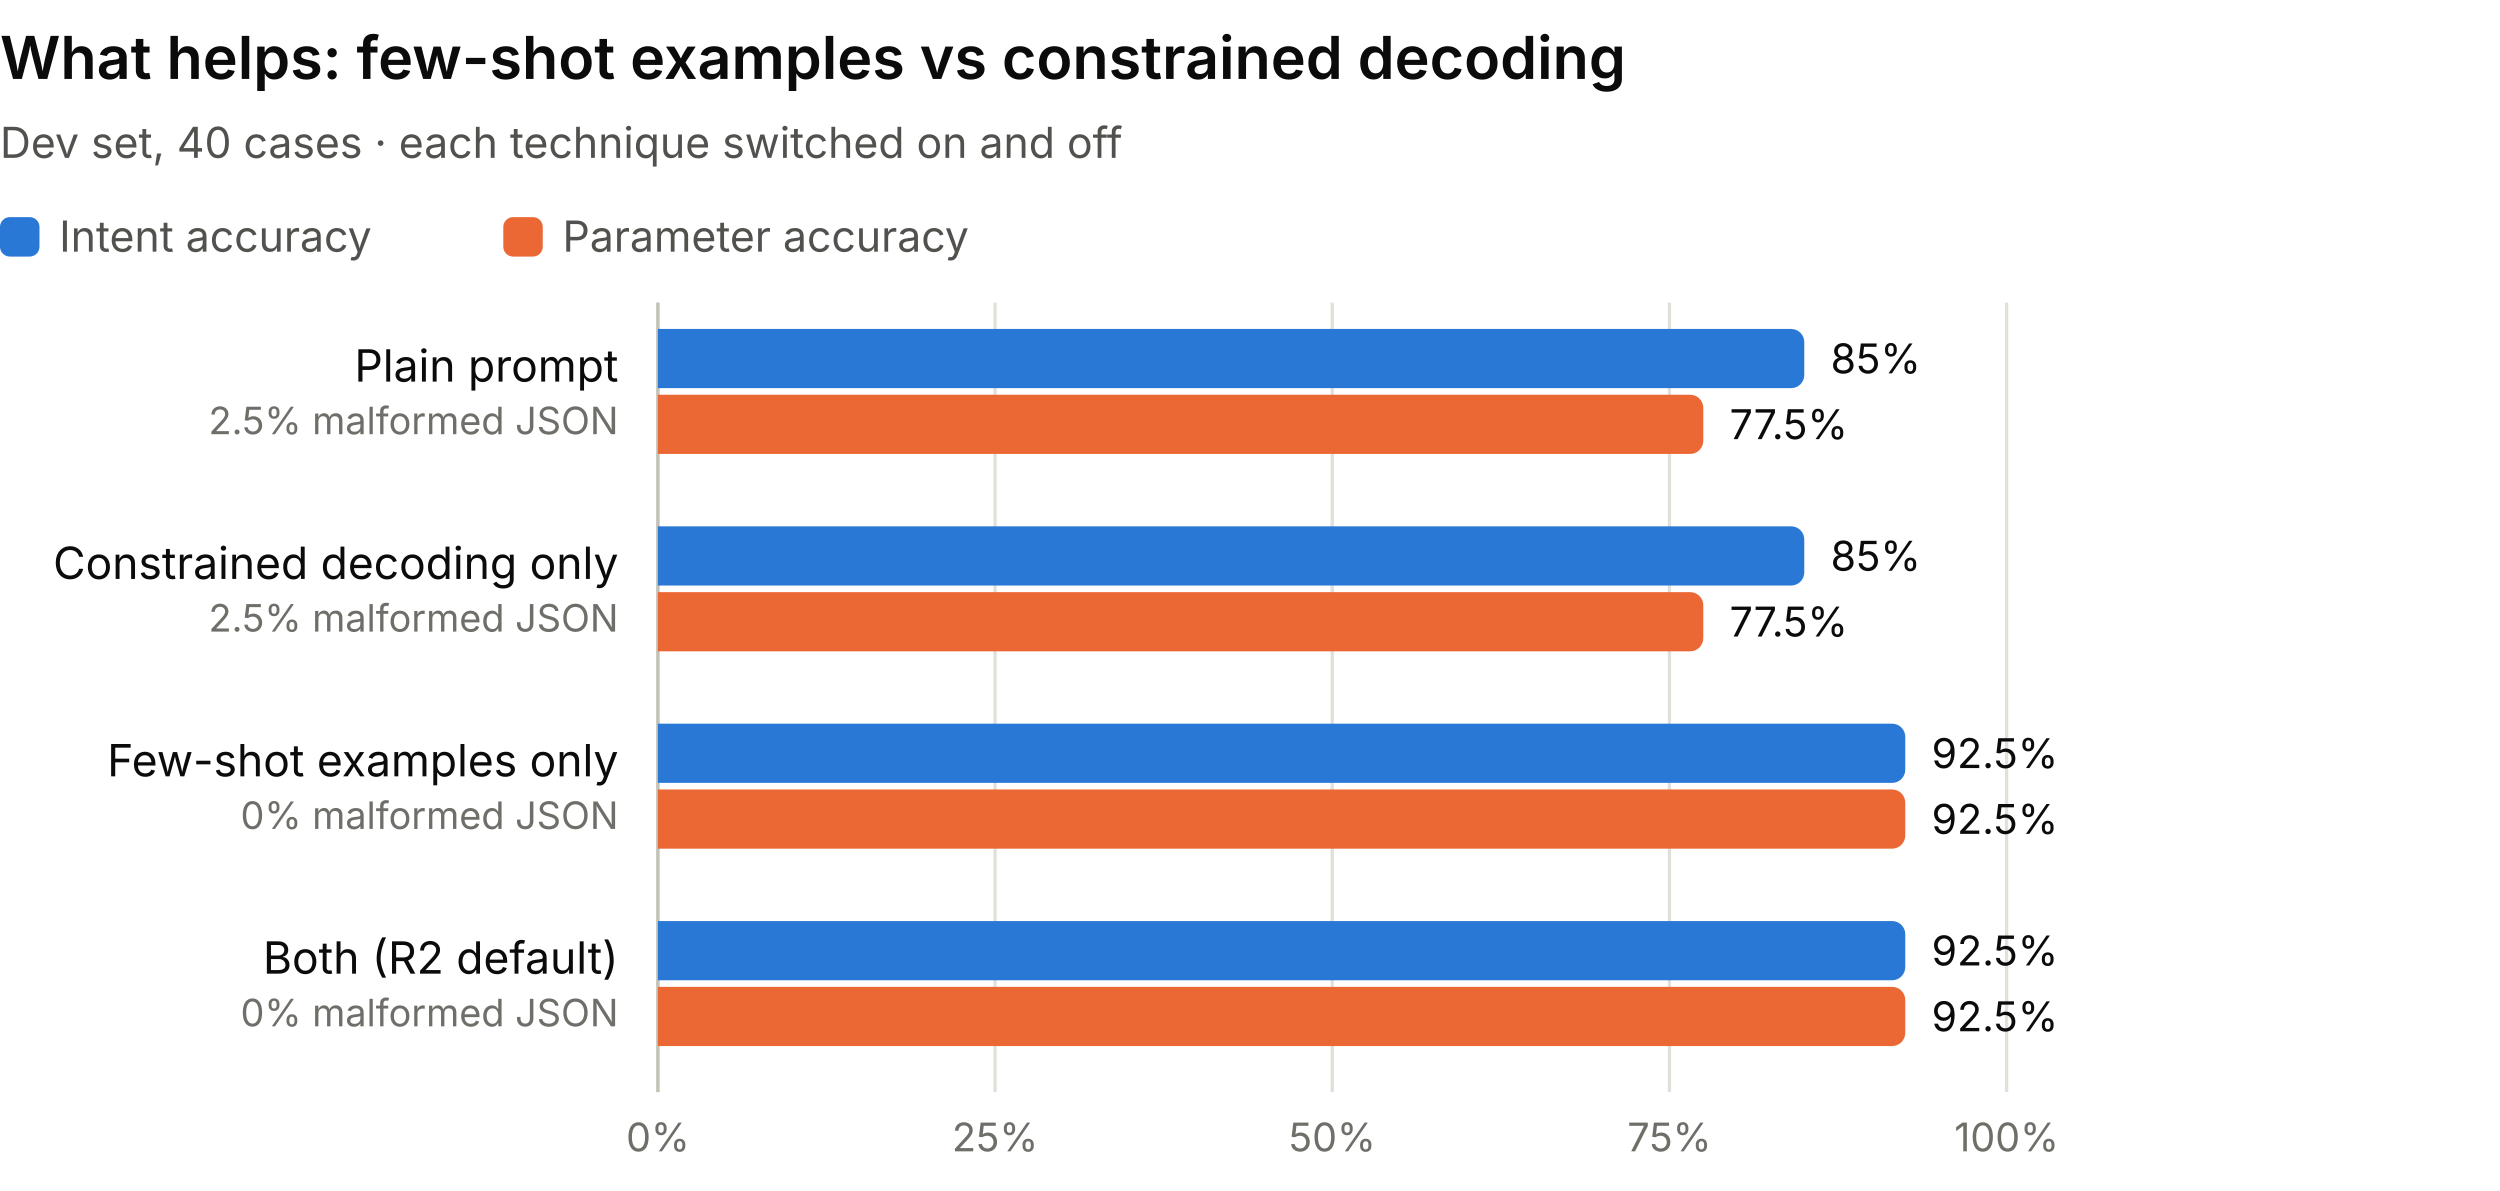
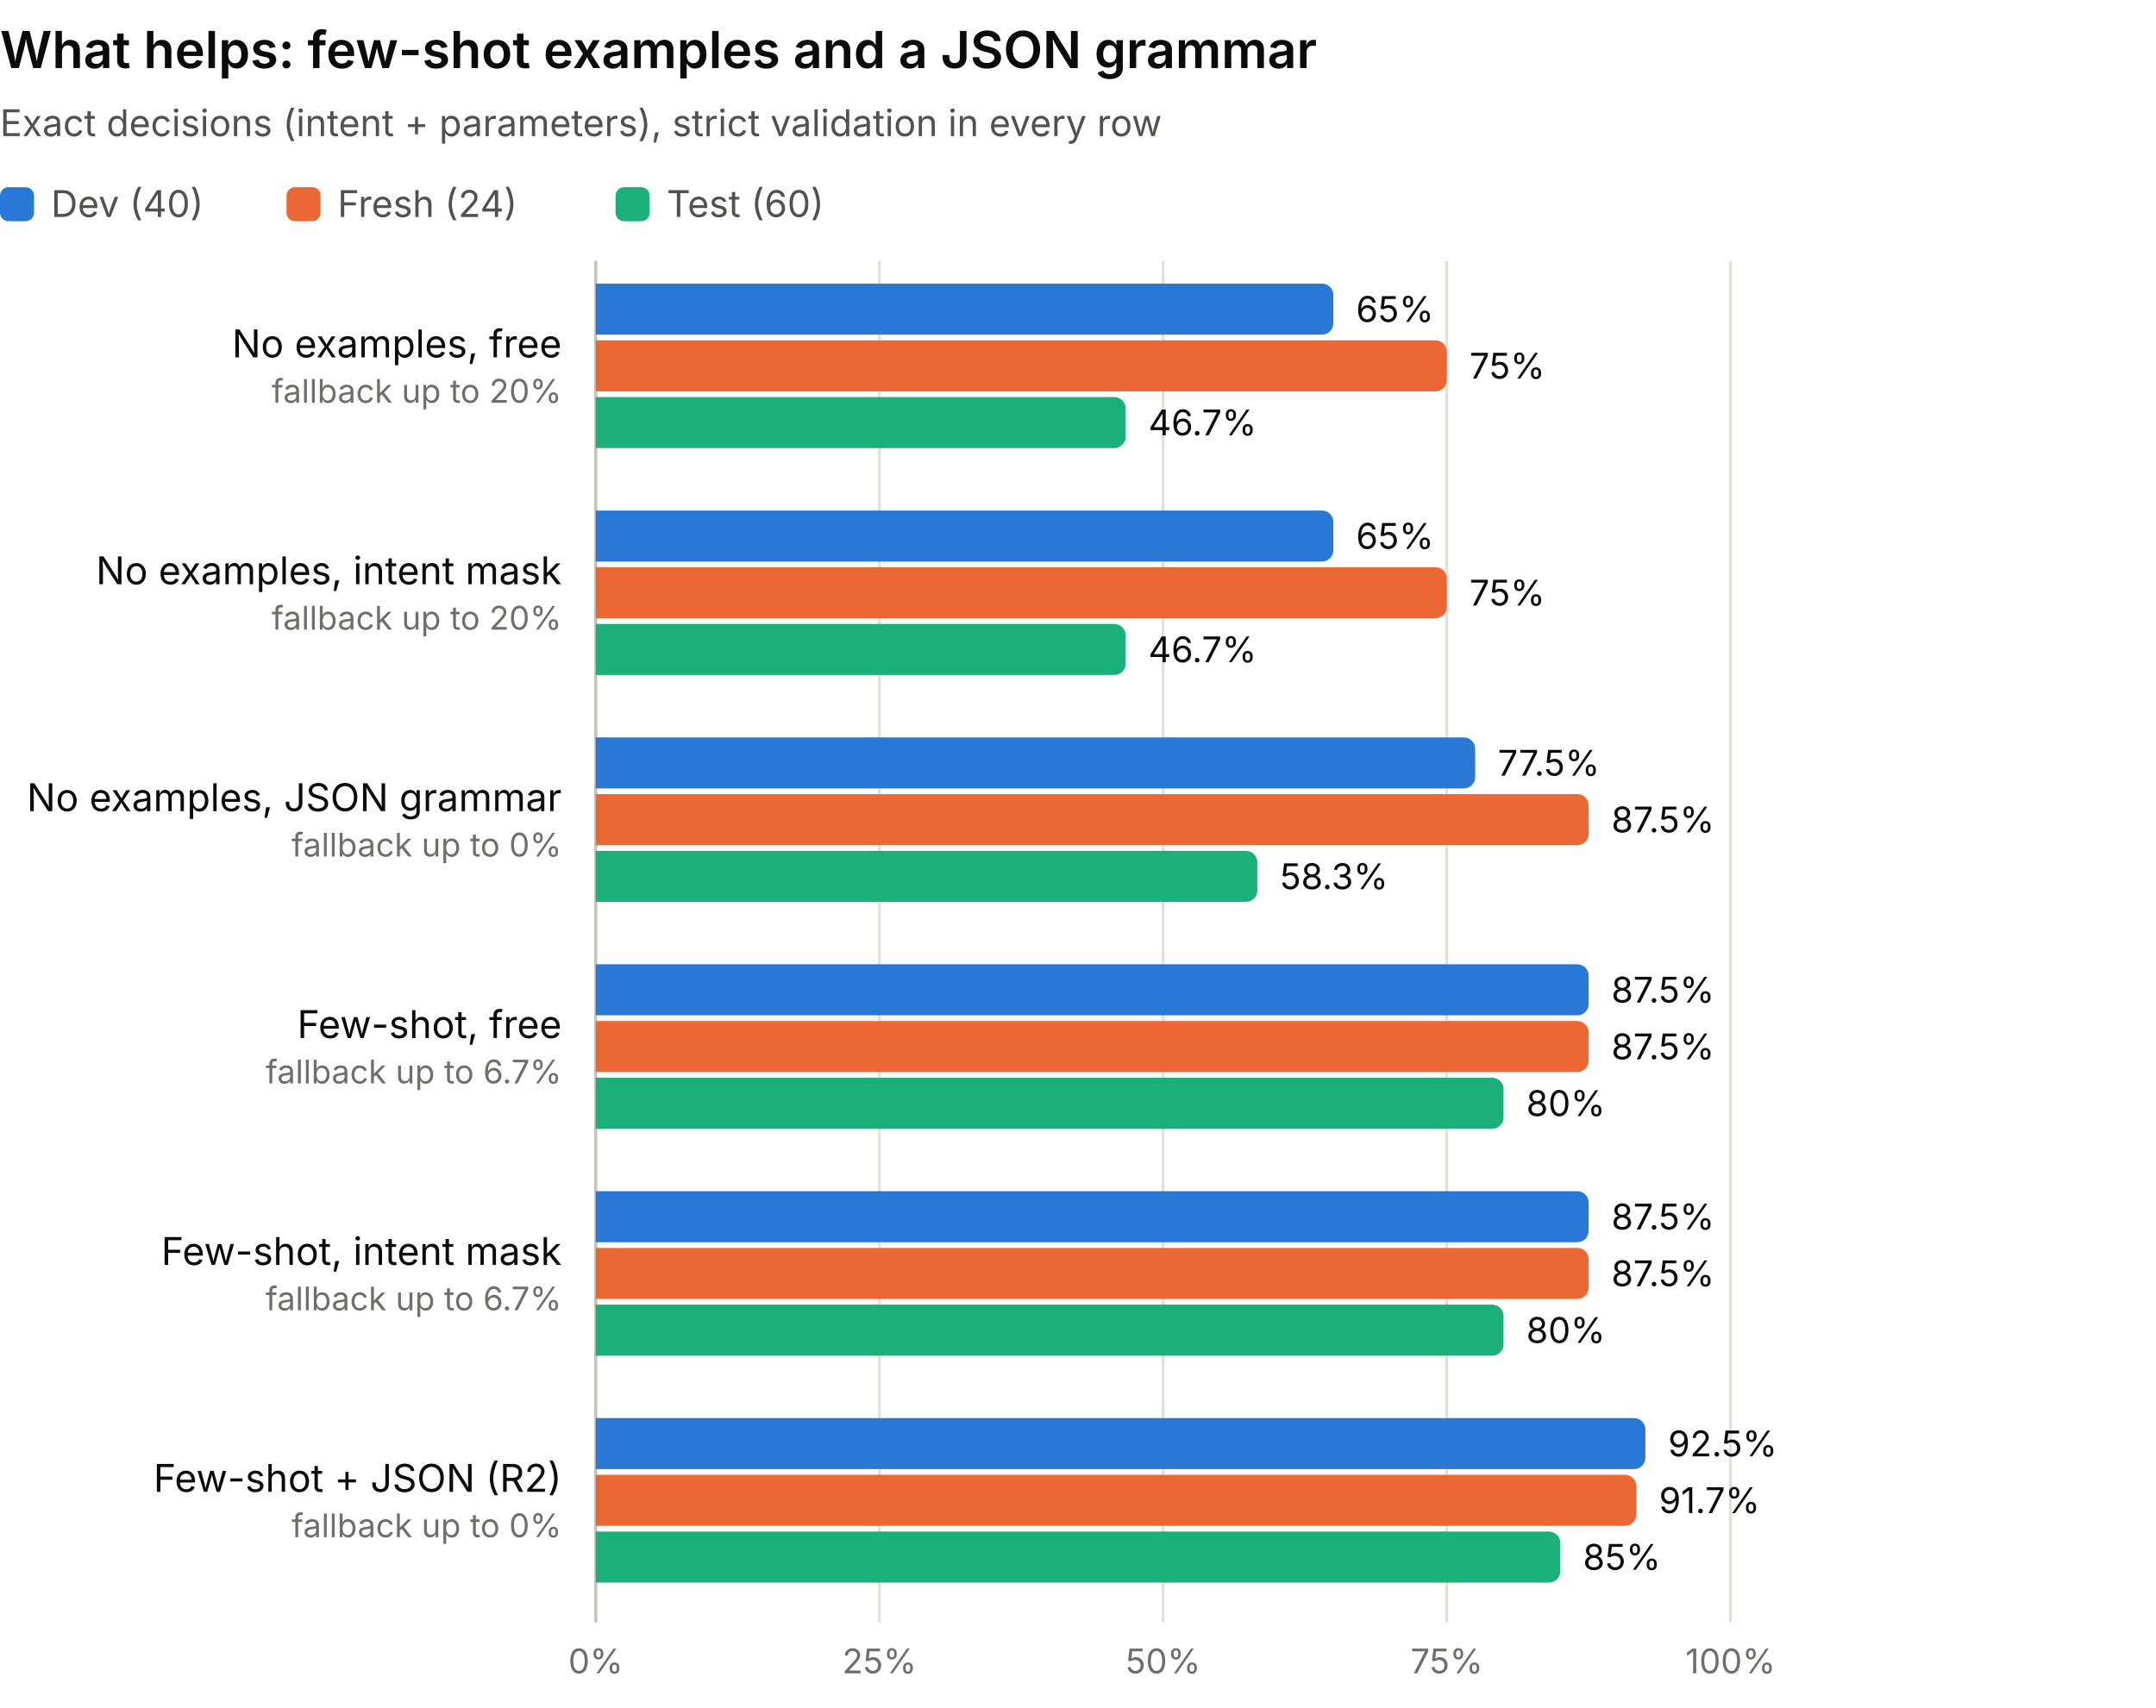
- <svg xmlns="http://www.w3.org/2000/svg" width="760" height="362" viewBox="0 0 760 362" role="img" font-family="-apple-system, BlinkMacSystemFont, 'Segoe UI', Inter, Helvetica, Arial, sans-serif">
-   <text x="0" y="24" font-size="18" font-weight="600" fill="#0b0b0b">What helps: few-shot examples vs constrained decoding</text>
-   <text x="0" y="48" font-size="13" fill="#52514e">Dev set, 40 cases · each technique switched on and off</text>
+ <svg xmlns="http://www.w3.org/2000/svg" width="760" height="602" viewBox="0 0 760 602" role="img" font-family="-apple-system, BlinkMacSystemFont, 'Segoe UI', Inter, Helvetica, Arial, sans-serif">
+   <text x="0" y="24" font-size="18" font-weight="600" fill="#0b0b0b">What helps: few-shot examples and a JSON grammar</text>
+   <text x="0" y="48" font-size="13" fill="#52514e">Exact decisions (intent + parameters), strict validation in every row</text>
  <rect x="0" y="66" width="12" height="12" rx="3" fill="#2a78d6" />
-   <text x="18" y="76.5" font-size="13" fill="#52514e">Intent accuracy</text>
-   <rect x="153" y="66" width="12" height="12" rx="3" fill="#eb6834" />
-   <text x="171" y="76.5" font-size="13" fill="#52514e">Parameter accuracy</text>
-   <line x1="200.0" y1="92" x2="200.0" y2="332" stroke="#e1e0d9" stroke-width="1" />
-   <text x="200.0" y="350" font-size="12" fill="#6f6e69" text-anchor="middle" style="font-variant-numeric: tabular-nums">0%</text>
-   <line x1="302.5" y1="92" x2="302.5" y2="332" stroke="#e1e0d9" stroke-width="1" />
-   <text x="302.5" y="350" font-size="12" fill="#6f6e69" text-anchor="middle" style="font-variant-numeric: tabular-nums">25%</text>
-   <line x1="405.0" y1="92" x2="405.0" y2="332" stroke="#e1e0d9" stroke-width="1" />
-   <text x="405.0" y="350" font-size="12" fill="#6f6e69" text-anchor="middle" style="font-variant-numeric: tabular-nums">50%</text>
-   <line x1="507.5" y1="92" x2="507.5" y2="332" stroke="#e1e0d9" stroke-width="1" />
-   <text x="507.5" y="350" font-size="12" fill="#6f6e69" text-anchor="middle" style="font-variant-numeric: tabular-nums">75%</text>
-   <line x1="610.0" y1="92" x2="610.0" y2="332" stroke="#e1e0d9" stroke-width="1" />
-   <text x="610.0" y="350" font-size="12" fill="#6f6e69" text-anchor="middle" style="font-variant-numeric: tabular-nums">100%</text>
-   <line x1="200" y1="92" x2="200" y2="332" stroke="#c3c2b7" stroke-width="1" />
-   <text x="188" y="116.0" font-size="13.5" fill="#0b0b0b" text-anchor="end">Plain prompt</text>
-   <text x="188" y="132.0" font-size="11.5" fill="#6f6e69" text-anchor="end">2.5% malformed JSON</text>
-   <path d="M200.0,100.0 H544.5 A4,4 0 0 1 548.5,104.0 V114.0 A4,4 0 0 1 544.5,118.0 H200.0 Z" fill="#2a78d6" />
-   <text x="556.5" y="113.5" font-size="12.5" fill="#0b0b0b" style="font-variant-numeric: tabular-nums">85%</text>
-   <path d="M200.0,120.0 H513.8 A4,4 0 0 1 517.8,124.0 V134.0 A4,4 0 0 1 513.8,138.0 H200.0 Z" fill="#eb6834" />
-   <text x="525.8" y="133.5" font-size="12.5" fill="#0b0b0b" style="font-variant-numeric: tabular-nums">77.5%</text>
-   <text x="188" y="176.0" font-size="13.5" fill="#0b0b0b" text-anchor="end">Constrained decoding only</text>
-   <text x="188" y="192.0" font-size="11.5" fill="#6f6e69" text-anchor="end">2.5% malformed JSON</text>
-   <path d="M200.0,160.0 H544.5 A4,4 0 0 1 548.5,164.0 V174.0 A4,4 0 0 1 544.5,178.0 H200.0 Z" fill="#2a78d6" />
-   <text x="556.5" y="173.5" font-size="12.5" fill="#0b0b0b" style="font-variant-numeric: tabular-nums">85%</text>
-   <path d="M200.0,180.0 H513.8 A4,4 0 0 1 517.8,184.0 V194.0 A4,4 0 0 1 513.8,198.0 H200.0 Z" fill="#eb6834" />
-   <text x="525.8" y="193.5" font-size="12.5" fill="#0b0b0b" style="font-variant-numeric: tabular-nums">77.5%</text>
-   <text x="188" y="236.0" font-size="13.5" fill="#0b0b0b" text-anchor="end">Few-shot examples only</text>
-   <text x="188" y="252.0" font-size="11.5" fill="#6f6e69" text-anchor="end">0% malformed JSON</text>
-   <path d="M200.0,220.0 H575.2 A4,4 0 0 1 579.2,224.0 V234.0 A4,4 0 0 1 575.2,238.0 H200.0 Z" fill="#2a78d6" />
-   <text x="587.2" y="233.5" font-size="12.5" fill="#0b0b0b" style="font-variant-numeric: tabular-nums">92.5%</text>
-   <path d="M200.0,240.0 H575.2 A4,4 0 0 1 579.2,244.0 V254.0 A4,4 0 0 1 575.2,258.0 H200.0 Z" fill="#eb6834" />
-   <text x="587.2" y="253.5" font-size="12.5" fill="#0b0b0b" style="font-variant-numeric: tabular-nums">92.5%</text>
-   <text x="188" y="296.0" font-size="13.5" fill="#0b0b0b" text-anchor="end">Both (R2 default)</text>
-   <text x="188" y="312.0" font-size="11.5" fill="#6f6e69" text-anchor="end">0% malformed JSON</text>
-   <path d="M200.0,280.0 H575.2 A4,4 0 0 1 579.2,284.0 V294.0 A4,4 0 0 1 575.2,298.0 H200.0 Z" fill="#2a78d6" />
-   <text x="587.2" y="293.5" font-size="12.5" fill="#0b0b0b" style="font-variant-numeric: tabular-nums">92.5%</text>
-   <path d="M200.0,300.0 H575.2 A4,4 0 0 1 579.2,304.0 V314.0 A4,4 0 0 1 575.2,318.0 H200.0 Z" fill="#eb6834" />
-   <text x="587.2" y="313.5" font-size="12.5" fill="#0b0b0b" style="font-variant-numeric: tabular-nums">92.5%</text>
+   <text x="18" y="76.5" font-size="13" fill="#52514e">Dev (40)</text>
+   <rect x="101" y="66" width="12" height="12" rx="3" fill="#eb6834" />
+   <text x="119" y="76.5" font-size="13" fill="#52514e">Fresh (24)</text>
+   <rect x="217" y="66" width="12" height="12" rx="3" fill="#1baf7a" />
+   <text x="235" y="76.5" font-size="13" fill="#52514e">Test (60)</text>
+   <line x1="210.0" y1="92" x2="210.0" y2="572" stroke="#e1e0d9" stroke-width="1" />
+   <text x="210.0" y="590" font-size="12" fill="#6f6e69" text-anchor="middle" style="font-variant-numeric: tabular-nums">0%</text>
+   <line x1="310.0" y1="92" x2="310.0" y2="572" stroke="#e1e0d9" stroke-width="1" />
+   <text x="310.0" y="590" font-size="12" fill="#6f6e69" text-anchor="middle" style="font-variant-numeric: tabular-nums">25%</text>
+   <line x1="410.0" y1="92" x2="410.0" y2="572" stroke="#e1e0d9" stroke-width="1" />
+   <text x="410.0" y="590" font-size="12" fill="#6f6e69" text-anchor="middle" style="font-variant-numeric: tabular-nums">50%</text>
+   <line x1="510.0" y1="92" x2="510.0" y2="572" stroke="#e1e0d9" stroke-width="1" />
+   <text x="510.0" y="590" font-size="12" fill="#6f6e69" text-anchor="middle" style="font-variant-numeric: tabular-nums">75%</text>
+   <line x1="610.0" y1="92" x2="610.0" y2="572" stroke="#e1e0d9" stroke-width="1" />
+   <text x="610.0" y="590" font-size="12" fill="#6f6e69" text-anchor="middle" style="font-variant-numeric: tabular-nums">100%</text>
+   <line x1="210" y1="92" x2="210" y2="572" stroke="#c3c2b7" stroke-width="1" />
+   <text x="198" y="126.0" font-size="13.5" fill="#0b0b0b" text-anchor="end">No examples, free</text>
+   <text x="198" y="142.0" font-size="11.5" fill="#6f6e69" text-anchor="end">fallback up to 20%</text>
+   <path d="M210.0,100.0 H466.0 A4,4 0 0 1 470.0,104.0 V114.0 A4,4 0 0 1 466.0,118.0 H210.0 Z" fill="#2a78d6" />
+   <text x="478.0" y="113.5" font-size="12.5" fill="#0b0b0b" style="font-variant-numeric: tabular-nums">65%</text>
+   <path d="M210.0,120.0 H506.0 A4,4 0 0 1 510.0,124.0 V134.0 A4,4 0 0 1 506.0,138.0 H210.0 Z" fill="#eb6834" />
+   <text x="518.0" y="133.5" font-size="12.5" fill="#0b0b0b" style="font-variant-numeric: tabular-nums">75%</text>
+   <path d="M210.0,140.0 H392.8 A4,4 0 0 1 396.8,144.0 V154.0 A4,4 0 0 1 392.8,158.0 H210.0 Z" fill="#1baf7a" />
+   <text x="404.8" y="153.5" font-size="12.5" fill="#0b0b0b" style="font-variant-numeric: tabular-nums">46.7%</text>
+   <text x="198" y="206.0" font-size="13.5" fill="#0b0b0b" text-anchor="end">No examples, intent mask</text>
+   <text x="198" y="222.0" font-size="11.5" fill="#6f6e69" text-anchor="end">fallback up to 20%</text>
+   <path d="M210.0,180.0 H466.0 A4,4 0 0 1 470.0,184.0 V194.0 A4,4 0 0 1 466.0,198.0 H210.0 Z" fill="#2a78d6" />
+   <text x="478.0" y="193.5" font-size="12.5" fill="#0b0b0b" style="font-variant-numeric: tabular-nums">65%</text>
+   <path d="M210.0,200.0 H506.0 A4,4 0 0 1 510.0,204.0 V214.0 A4,4 0 0 1 506.0,218.0 H210.0 Z" fill="#eb6834" />
+   <text x="518.0" y="213.5" font-size="12.5" fill="#0b0b0b" style="font-variant-numeric: tabular-nums">75%</text>
+   <path d="M210.0,220.0 H392.8 A4,4 0 0 1 396.8,224.0 V234.0 A4,4 0 0 1 392.8,238.0 H210.0 Z" fill="#1baf7a" />
+   <text x="404.8" y="233.5" font-size="12.5" fill="#0b0b0b" style="font-variant-numeric: tabular-nums">46.7%</text>
+   <text x="198" y="286.0" font-size="13.5" fill="#0b0b0b" text-anchor="end">No examples, JSON grammar</text>
+   <text x="198" y="302.0" font-size="11.5" fill="#6f6e69" text-anchor="end">fallback up to 0%</text>
+   <path d="M210.0,260.0 H516.0 A4,4 0 0 1 520.0,264.0 V274.0 A4,4 0 0 1 516.0,278.0 H210.0 Z" fill="#2a78d6" />
+   <text x="528.0" y="273.5" font-size="12.5" fill="#0b0b0b" style="font-variant-numeric: tabular-nums">77.5%</text>
+   <path d="M210.0,280.0 H556.0 A4,4 0 0 1 560.0,284.0 V294.0 A4,4 0 0 1 556.0,298.0 H210.0 Z" fill="#eb6834" />
+   <text x="568.0" y="293.5" font-size="12.5" fill="#0b0b0b" style="font-variant-numeric: tabular-nums">87.5%</text>
+   <path d="M210.0,300.0 H439.2 A4,4 0 0 1 443.2,304.0 V314.0 A4,4 0 0 1 439.2,318.0 H210.0 Z" fill="#1baf7a" />
+   <text x="451.2" y="313.5" font-size="12.5" fill="#0b0b0b" style="font-variant-numeric: tabular-nums">58.3%</text>
+   <text x="198" y="366.0" font-size="13.5" fill="#0b0b0b" text-anchor="end">Few-shot, free</text>
+   <text x="198" y="382.0" font-size="11.5" fill="#6f6e69" text-anchor="end">fallback up to 6.7%</text>
+   <path d="M210.0,340.0 H556.0 A4,4 0 0 1 560.0,344.0 V354.0 A4,4 0 0 1 556.0,358.0 H210.0 Z" fill="#2a78d6" />
+   <text x="568.0" y="353.5" font-size="12.5" fill="#0b0b0b" style="font-variant-numeric: tabular-nums">87.5%</text>
+   <path d="M210.0,360.0 H556.0 A4,4 0 0 1 560.0,364.0 V374.0 A4,4 0 0 1 556.0,378.0 H210.0 Z" fill="#eb6834" />
+   <text x="568.0" y="373.5" font-size="12.5" fill="#0b0b0b" style="font-variant-numeric: tabular-nums">87.5%</text>
+   <path d="M210.0,380.0 H526.0 A4,4 0 0 1 530.0,384.0 V394.0 A4,4 0 0 1 526.0,398.0 H210.0 Z" fill="#1baf7a" />
+   <text x="538.0" y="393.5" font-size="12.5" fill="#0b0b0b" style="font-variant-numeric: tabular-nums">80%</text>
+   <text x="198" y="446.0" font-size="13.5" fill="#0b0b0b" text-anchor="end">Few-shot, intent mask</text>
+   <text x="198" y="462.0" font-size="11.5" fill="#6f6e69" text-anchor="end">fallback up to 6.7%</text>
+   <path d="M210.0,420.0 H556.0 A4,4 0 0 1 560.0,424.0 V434.0 A4,4 0 0 1 556.0,438.0 H210.0 Z" fill="#2a78d6" />
+   <text x="568.0" y="433.5" font-size="12.5" fill="#0b0b0b" style="font-variant-numeric: tabular-nums">87.5%</text>
+   <path d="M210.0,440.0 H556.0 A4,4 0 0 1 560.0,444.0 V454.0 A4,4 0 0 1 556.0,458.0 H210.0 Z" fill="#eb6834" />
+   <text x="568.0" y="453.5" font-size="12.5" fill="#0b0b0b" style="font-variant-numeric: tabular-nums">87.5%</text>
+   <path d="M210.0,460.0 H526.0 A4,4 0 0 1 530.0,464.0 V474.0 A4,4 0 0 1 526.0,478.0 H210.0 Z" fill="#1baf7a" />
+   <text x="538.0" y="473.5" font-size="12.5" fill="#0b0b0b" style="font-variant-numeric: tabular-nums">80%</text>
+   <text x="198" y="526.0" font-size="13.5" fill="#0b0b0b" text-anchor="end">Few-shot + JSON (R2)</text>
+   <text x="198" y="542.0" font-size="11.5" fill="#6f6e69" text-anchor="end">fallback up to 0%</text>
+   <path d="M210.0,500.0 H576.0 A4,4 0 0 1 580.0,504.0 V514.0 A4,4 0 0 1 576.0,518.0 H210.0 Z" fill="#2a78d6" />
+   <text x="588.0" y="513.5" font-size="12.5" fill="#0b0b0b" style="font-variant-numeric: tabular-nums">92.5%</text>
+   <path d="M210.0,520.0 H572.8 A4,4 0 0 1 576.8,524.0 V534.0 A4,4 0 0 1 572.8,538.0 H210.0 Z" fill="#eb6834" />
+   <text x="584.8" y="533.5" font-size="12.5" fill="#0b0b0b" style="font-variant-numeric: tabular-nums">91.7%</text>
+   <path d="M210.0,540.0 H546.0 A4,4 0 0 1 550.0,544.0 V554.0 A4,4 0 0 1 546.0,558.0 H210.0 Z" fill="#1baf7a" />
+   <text x="558.0" y="553.5" font-size="12.5" fill="#0b0b0b" style="font-variant-numeric: tabular-nums">85%</text>
</svg>
